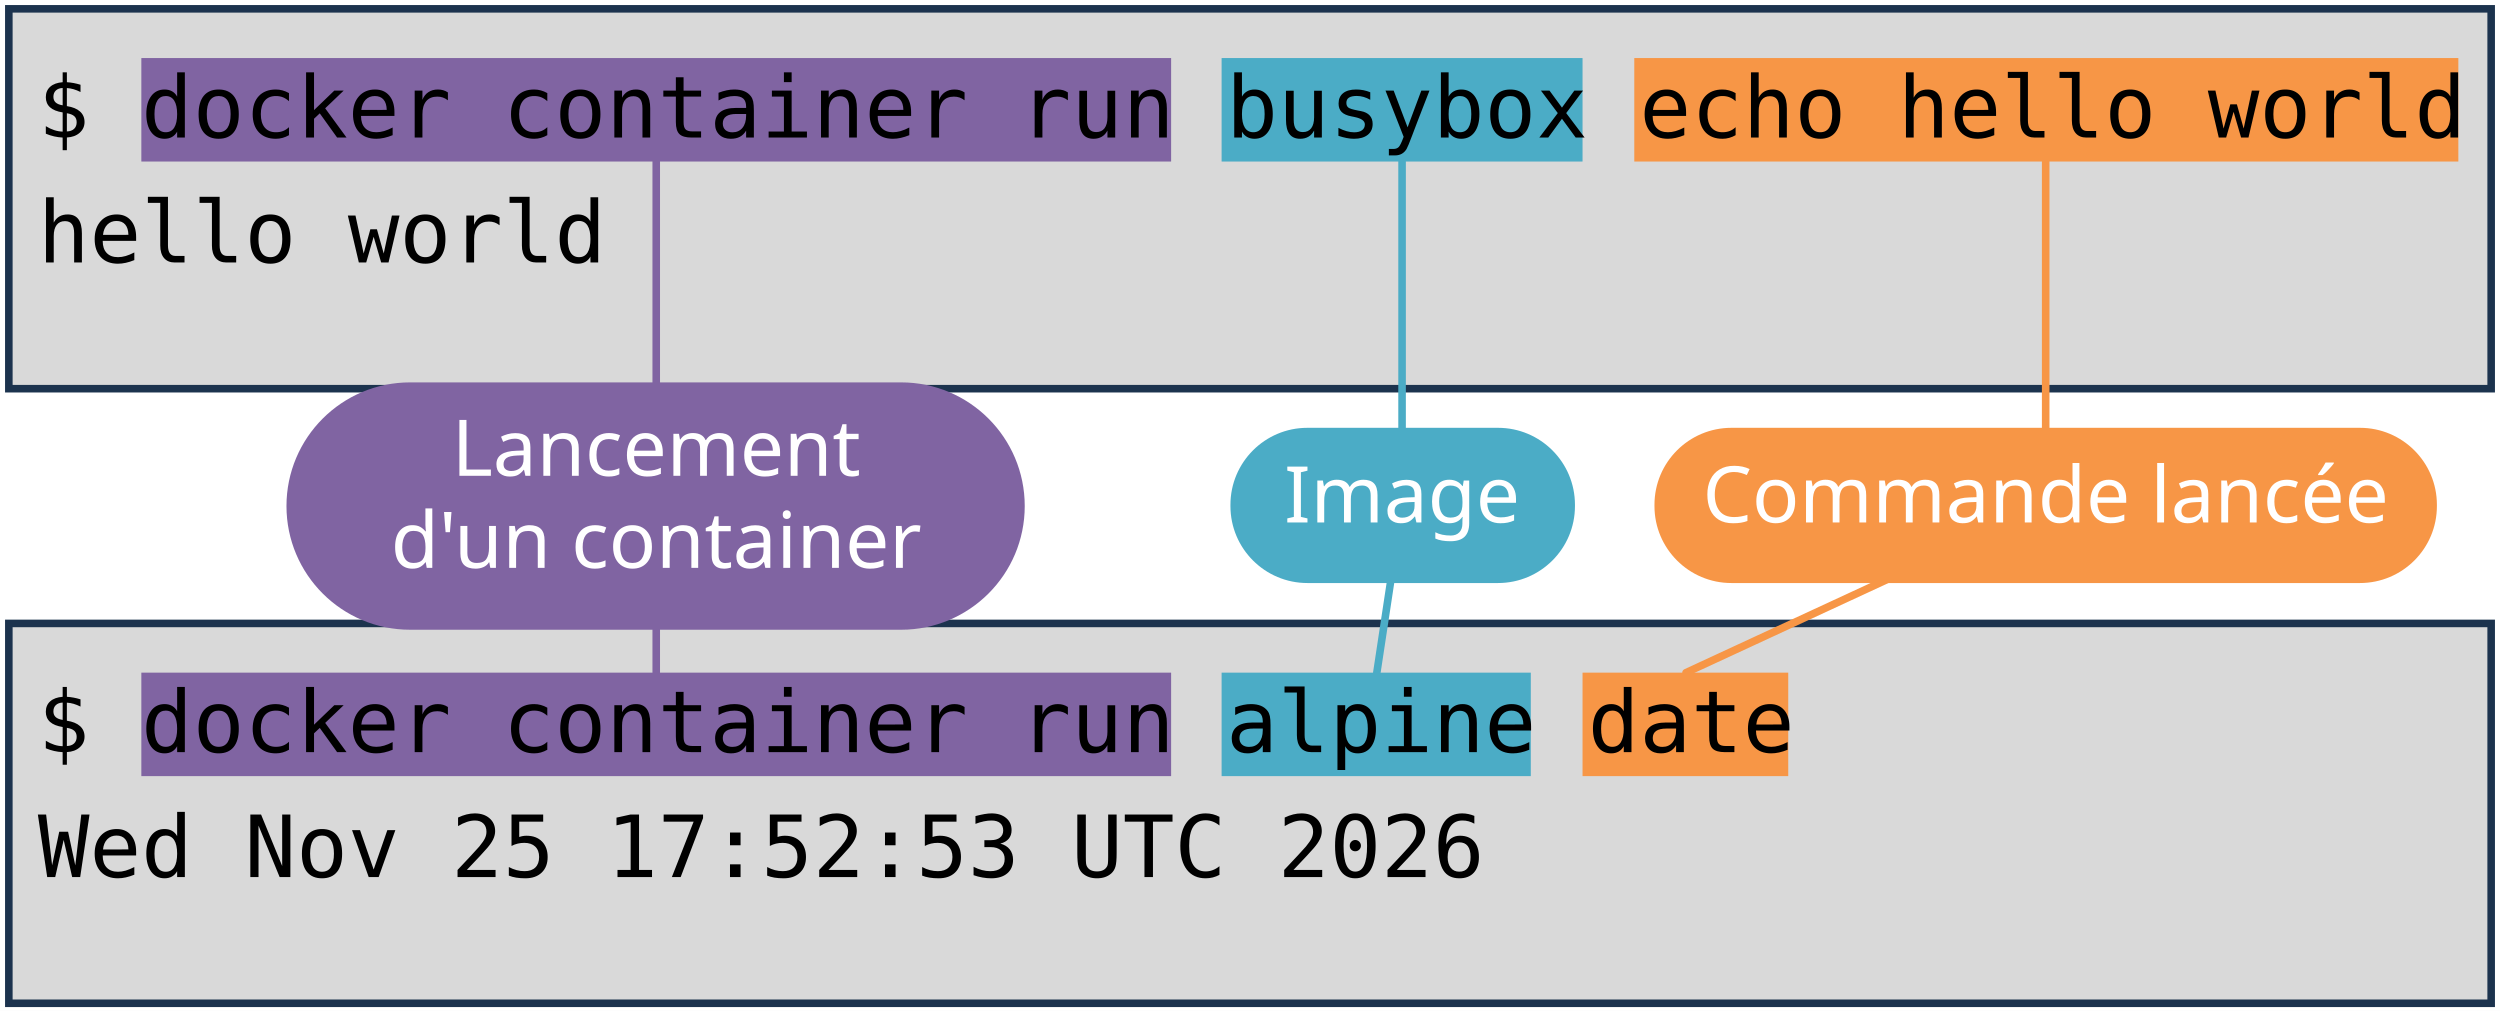
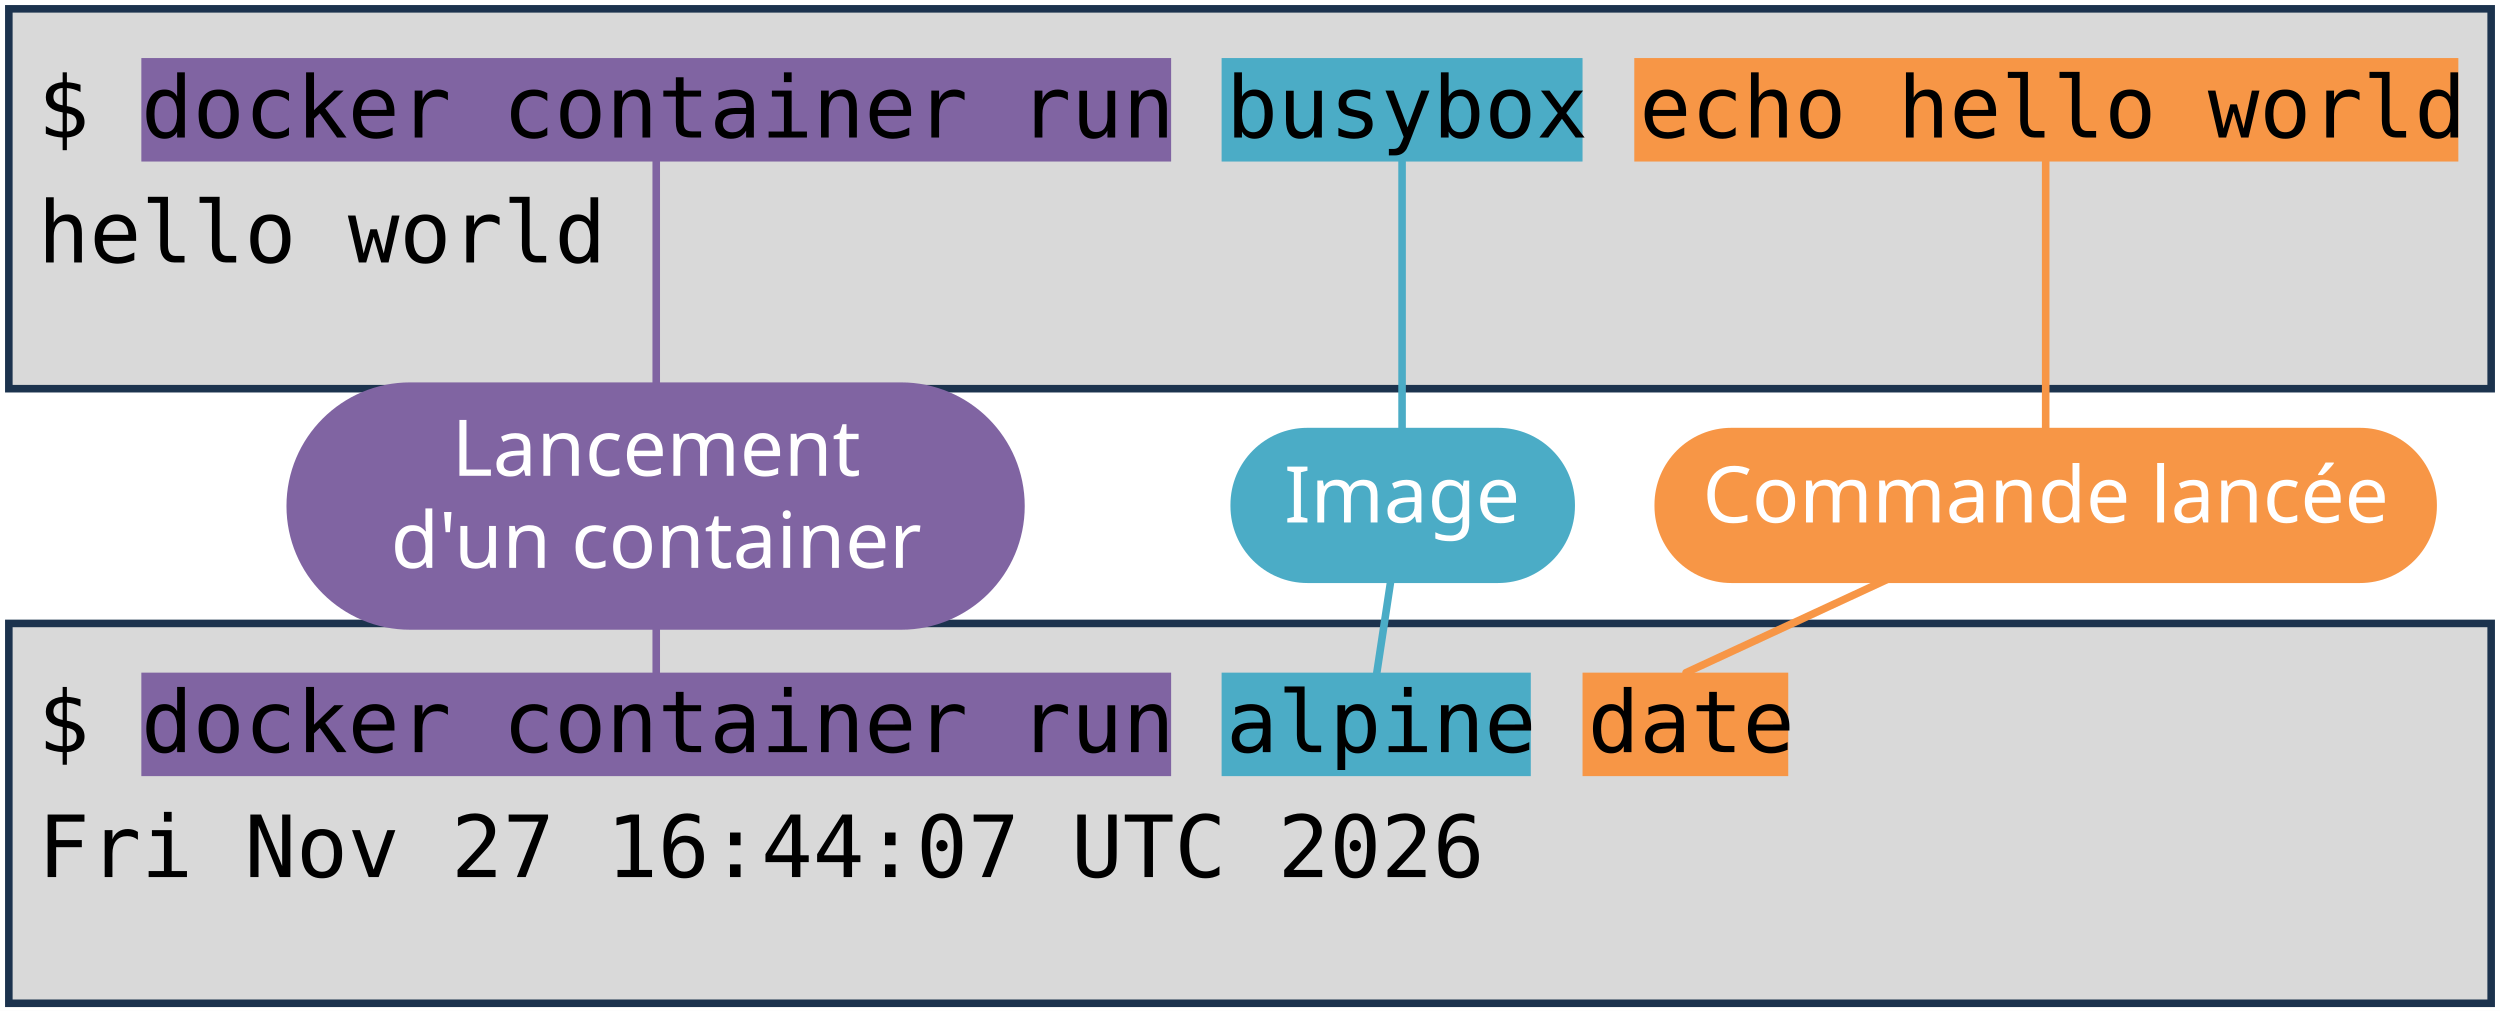
<svg xmlns="http://www.w3.org/2000/svg" viewBox="0 0 1981 801" width="1981" height="801" role="img" aria-label="Deux terminaux : docker container run busybox echo hello world, et docker container run alpine date. Annotations : lancement d'un container, image, commande lancée.">
  <style>
    .code { font-family: "DejaVu Sans Mono", Menlo, Consolas, monospace; font-size: 68px; fill: #000000; }
    .pill { font-family: "Trebuchet MS", "Century Gothic", Verdana, sans-serif; font-size: 62px; text-anchor: middle; }
  </style>
  <rect width="1981" height="801" fill="#FFFFFF" />
  <rect x="7" y="7" width="1967" height="301" fill="#D9D9D9" stroke="#1C334E" stroke-width="6" />
  <rect x="7" y="494" width="1967" height="301" fill="#D9D9D9" stroke="#1C334E" stroke-width="6" />
  <rect x="112" y="46" width="816" height="82" fill="#8064A2" />
  <rect x="112" y="533" width="816" height="82" fill="#8064A2" />
  <rect x="968" y="46" width="286" height="82" fill="#4BACC6" />
  <rect x="968" y="533" width="245" height="82" fill="#4BACC6" />
  <rect x="1295" y="46" width="653" height="82" fill="#F79646" />
  <rect x="1254" y="533" width="163" height="82" fill="#F79646" />
  <text x="30" y="109" class="code" xml:space="preserve">$ docker container run busybox echo hello world</text>
  <text x="30" y="208" class="code" xml:space="preserve">hello world</text>
  <text x="30" y="596" class="code" xml:space="preserve">$ docker container run alpine date</text>
-   <text x="30" y="695" class="code" xml:space="preserve">Wed Nov 25 17:52:53 UTC 2026</text>
+   <text x="30" y="695" class="code" xml:space="preserve">Fri Nov 27 16:44:07 UTC 2026</text>
  <path d="M 520 401 L 520 128" stroke="#8064A2" stroke-width="6" fill="none" stroke-linecap="round" />
  <path d="M 520 401 L 520 533" stroke="#8064A2" stroke-width="6" fill="none" stroke-linecap="round" />
  <rect x="227" y="303" width="585" height="196" rx="98" fill="#8064A2" />
  <text x="520" y="377" class="pill" fill="#FFFFFF">Lancement</text>
  <text x="520" y="450" class="pill" fill="#FFFFFF">d'un container</text>
  <path d="M 1111 401 L 1111 128" stroke="#4BACC6" stroke-width="6" fill="none" stroke-linecap="round" />
  <path d="M 1111 401 L 1091 533" stroke="#4BACC6" stroke-width="6" fill="none" stroke-linecap="round" />
  <rect x="975" y="339" width="273" height="123" rx="61" fill="#4BACC6" />
  <text x="1111" y="414" class="pill" fill="#FFFFFF">Image</text>
  <path d="M 1621 401 L 1621 128" stroke="#F79646" stroke-width="6" fill="none" stroke-linecap="round" />
  <path d="M 1621 401 L 1336 533" stroke="#F79646" stroke-width="6" fill="none" stroke-linecap="round" />
  <rect x="1311" y="339" width="620" height="123" rx="61" fill="#F79646" />
  <text x="1621" y="414" class="pill" fill="#FFFFFF">Commande lancée</text>
</svg>
